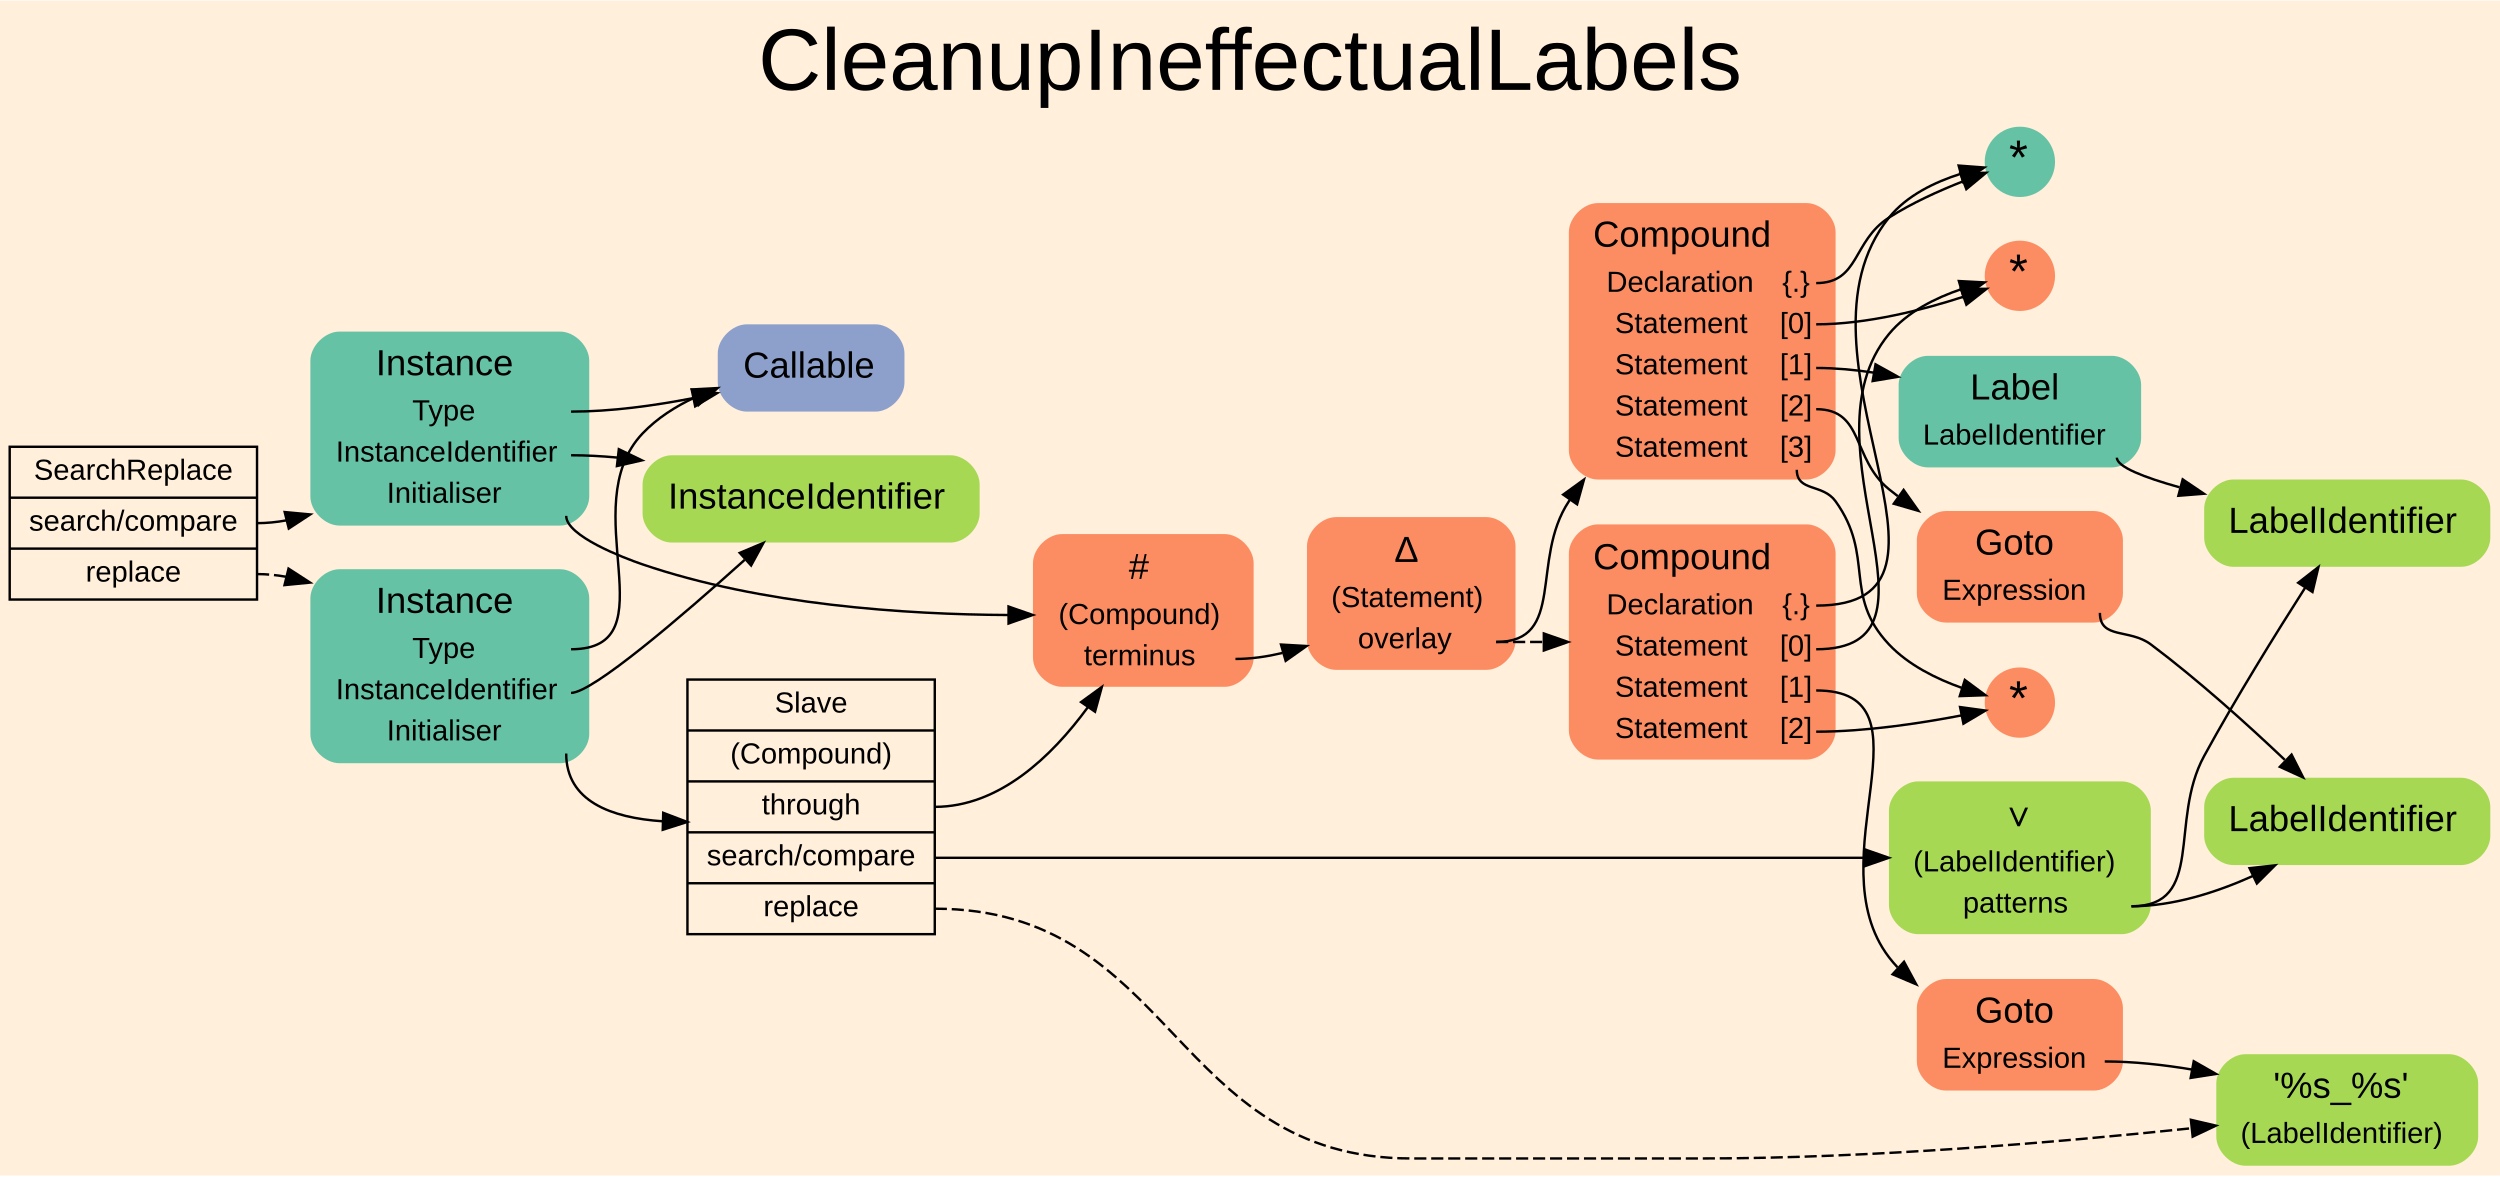
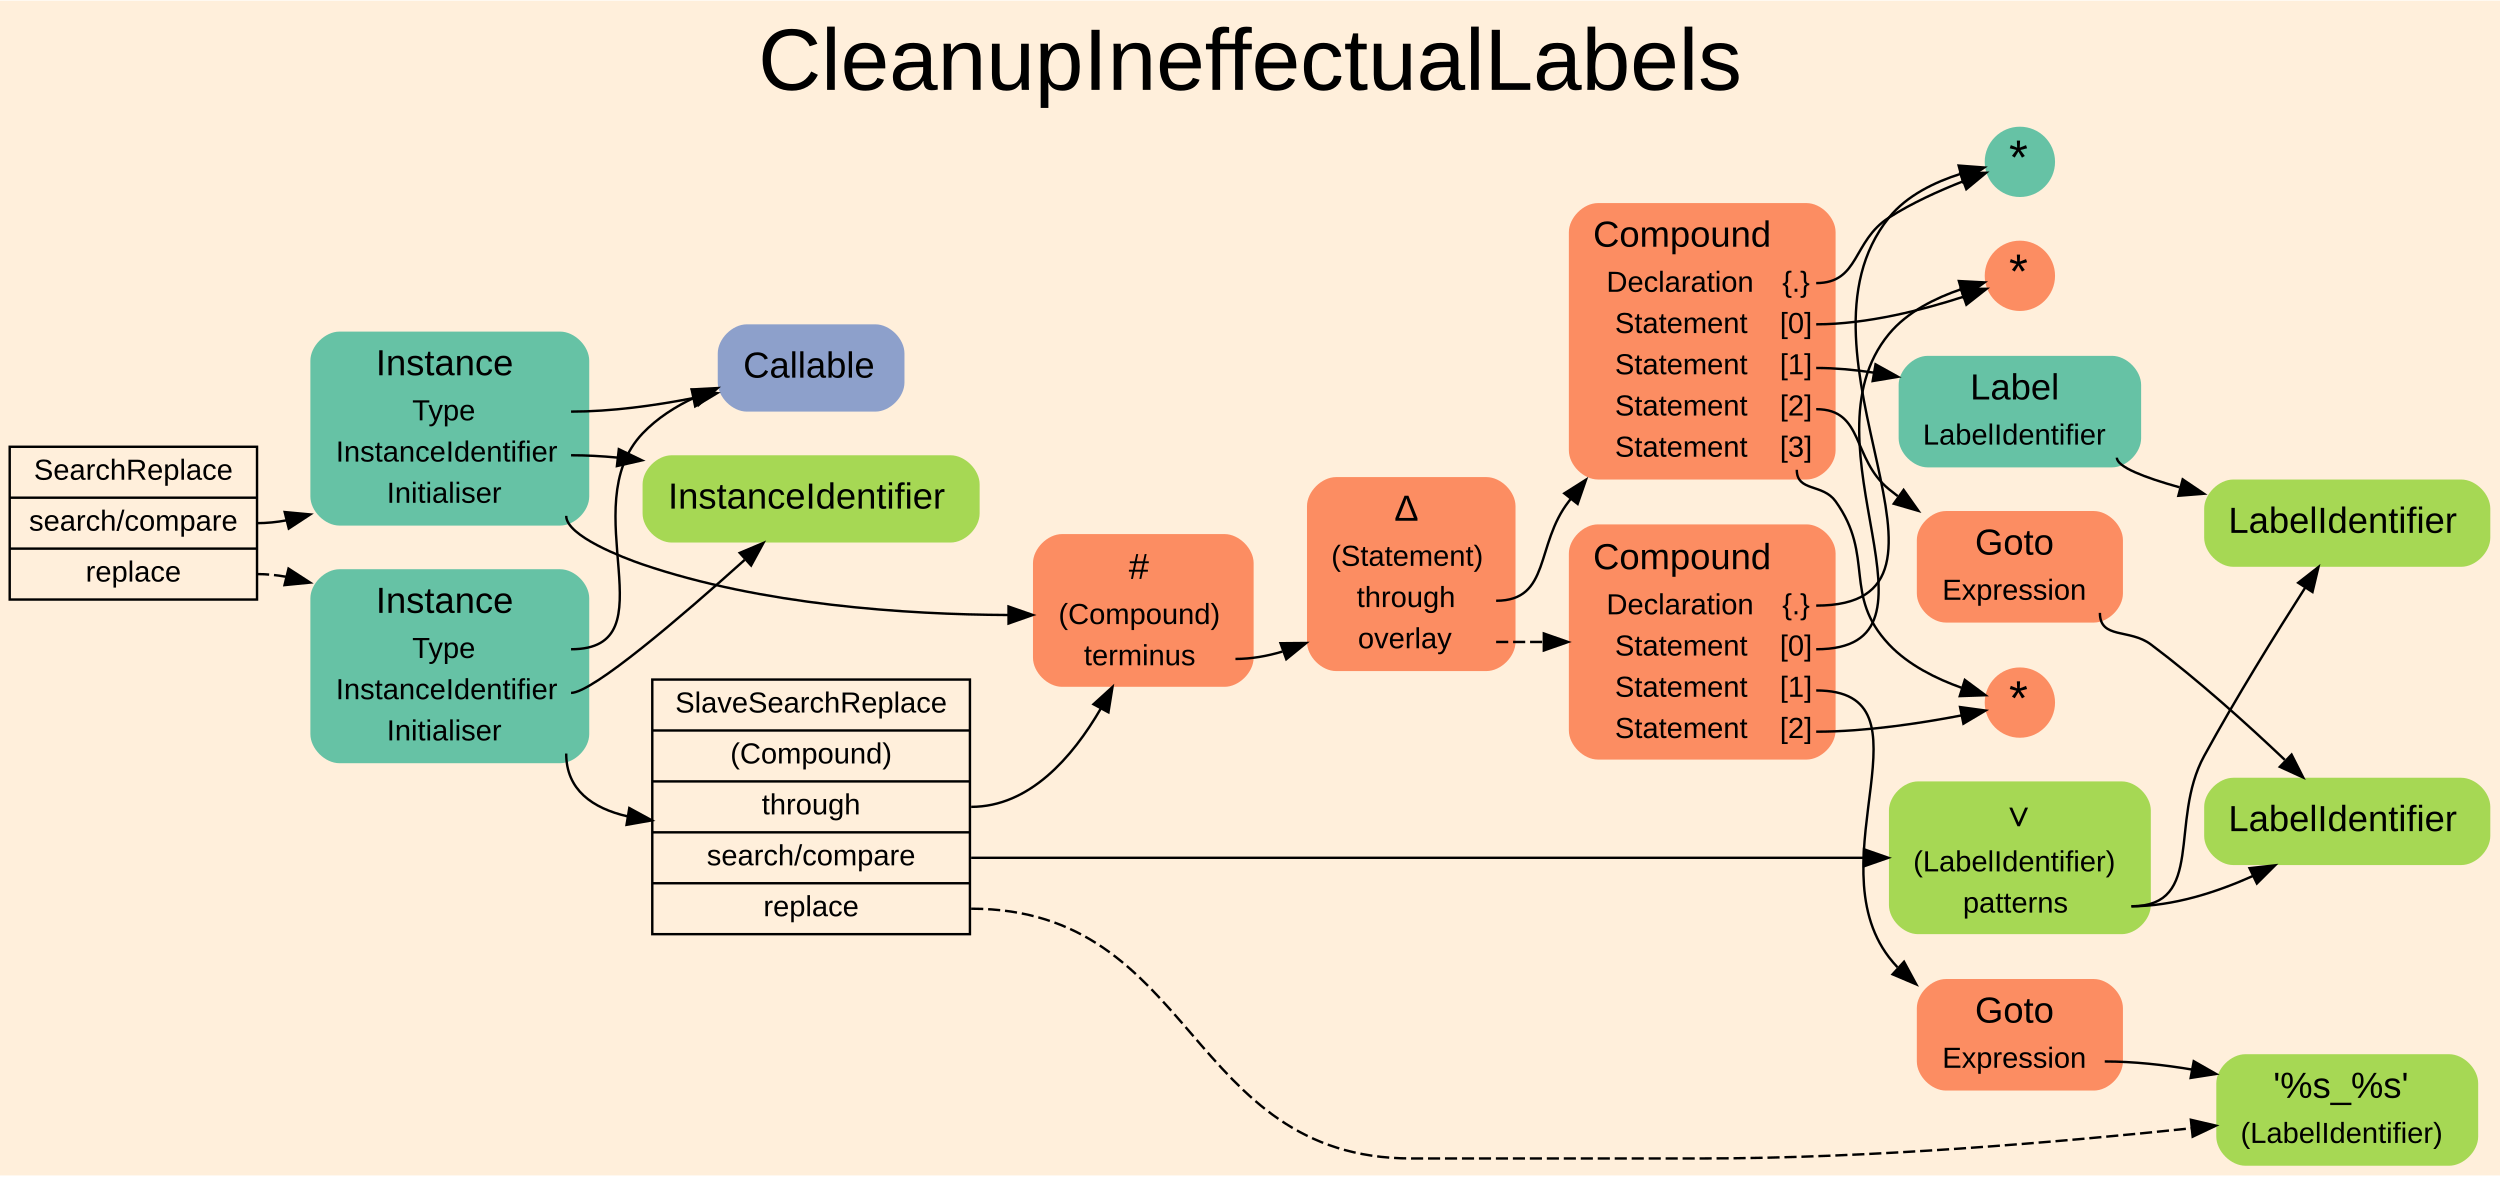
<svg xmlns="http://www.w3.org/2000/svg" width="1031pt" height="485pt" viewBox="0.00 0.00 1031.00 484.50">
  <g id="graph0" class="graph" transform="scale(1 1) rotate(0) translate(4 480.5)">
    <polygon fill="#ffefdb" stroke="transparent" points="-4,4 -4,-480.5 1027,-480.5 1027,4 -4,4" />
    <text text-anchor="middle" x="511.5" y="-443.7" font-family="Arial" font-size="36.00" fill="#000000">CleanupIneffectualLabels</text>
    <g id="node1" class="node">
      <polygon fill="#ffefdb" stroke="#000000" points="0,-233.5 0,-296.5 102,-296.5 102,-233.5 0,-233.5" />
      <text text-anchor="middle" x="51" y="-282.9" font-family="Arial" font-size="12.00" fill="#000000">SearchReplace</text>
      <polyline fill="none" stroke="#000000" points="0,-275.5 102,-275.5 " />
      <text text-anchor="middle" x="51" y="-261.9" font-family="Arial" font-size="12.00" fill="#000000">search/compare</text>
      <polyline fill="none" stroke="#000000" points="0,-254.5 102,-254.5 " />
      <text text-anchor="middle" x="51" y="-240.9" font-family="Arial" font-size="12.00" fill="#000000">replace</text>
    </g>
    <g id="node2" class="node">
      <path fill="#66c2a5" stroke="transparent" d="M227,-344C227,-344 136,-344 136,-344 130,-344 124,-338 124,-332 124,-332 124,-276 124,-276 124,-270 130,-264 136,-264 136,-264 227,-264 227,-264 233,-264 239,-270 239,-276 239,-276 239,-332 239,-332 239,-338 233,-344 227,-344" />
      <text text-anchor="start" x="151" y="-326" font-family="Arial" font-size="15.00" fill="#000000">Instance</text>
      <text text-anchor="start" x="166" y="-307.4" font-family="Arial" font-size="12.00" fill="#000000">Type</text>
      <text text-anchor="start" x="134.5" y="-290.4" font-family="Arial" font-size="12.00" fill="#000000">InstanceIdentifier</text>
      <text text-anchor="start" x="155.5" y="-273.4" font-family="Arial" font-size="12.00" fill="#000000">Initialiser</text>
    </g>
    <g id="edge1" class="edge">
      <path fill="none" stroke="#000000" d="M102,-265C106.035,-265 110.079,-265.41 114.087,-266.146" />
      <polygon fill="#000000" stroke="#000000" points="113.402,-269.582 123.951,-268.599 115.091,-262.789 113.402,-269.582" />
    </g>
    <g id="node18" class="node">
      <path fill="#66c2a5" stroke="transparent" d="M227,-246C227,-246 136,-246 136,-246 130,-246 124,-240 124,-234 124,-234 124,-178 124,-178 124,-172 130,-166 136,-166 136,-166 227,-166 227,-166 233,-166 239,-172 239,-178 239,-178 239,-234 239,-234 239,-240 233,-246 227,-246" />
      <text text-anchor="start" x="151" y="-228" font-family="Arial" font-size="15.00" fill="#000000">Instance</text>
      <text text-anchor="start" x="166" y="-209.4" font-family="Arial" font-size="12.00" fill="#000000">Type</text>
      <text text-anchor="start" x="134.5" y="-192.4" font-family="Arial" font-size="12.00" fill="#000000">InstanceIdentifier</text>
      <text text-anchor="start" x="155.5" y="-175.4" font-family="Arial" font-size="12.00" fill="#000000">Initialiser</text>
    </g>
    <g id="edge2" class="edge">
      <path fill="none" stroke="#000000" stroke-dasharray="5,2" d="M102,-244C106.016,-244 110.044,-243.601 114.039,-242.883" />
      <polygon fill="#000000" stroke="#000000" points="114.988,-246.255 123.879,-240.493 113.335,-239.453 114.988,-246.255" />
    </g>
    <g id="node3" class="node">
      <path fill="#8da0cb" stroke="transparent" d="M357,-347C357,-347 304,-347 304,-347 298,-347 292,-341 292,-335 292,-335 292,-323 292,-323 292,-317 298,-311 304,-311 304,-311 357,-311 357,-311 363,-311 369,-317 369,-323 369,-323 369,-335 369,-335 369,-341 363,-347 357,-347" />
      <text text-anchor="start" x="302.5" y="-325" font-family="Arial" font-size="15.00" fill="#000000">Callable</text>
    </g>
    <g id="edge3" class="edge">
      <path fill="none" stroke="#000000" d="M231.5,-311C247.98,-311 265.757,-313.444 281.639,-316.531" />
      <polygon fill="#000000" stroke="#000000" points="281.265,-320.029 291.768,-318.634 282.688,-313.175 281.265,-320.029" />
    </g>
    <g id="node4" class="node">
      <path fill="#a6d854" stroke="transparent" d="M388,-293C388,-293 273,-293 273,-293 267,-293 261,-287 261,-281 261,-281 261,-269 261,-269 261,-263 267,-257 273,-257 273,-257 388,-257 388,-257 394,-257 400,-263 400,-269 400,-269 400,-281 400,-281 400,-287 394,-293 388,-293" />
      <text text-anchor="start" x="271.5" y="-271" font-family="Arial" font-size="15.00" fill="#000000">InstanceIdentifier</text>
    </g>
    <g id="edge4" class="edge">
      <path fill="none" stroke="#000000" d="M231.5,-293C237.748,-293 244.183,-292.649 250.63,-292.044" />
      <polygon fill="#000000" stroke="#000000" points="251.203,-295.502 260.746,-290.9 250.416,-288.546 251.203,-295.502" />
    </g>
    <g id="node5" class="node">
      <path fill="#fc8d62" stroke="transparent" d="M501,-260.5C501,-260.5 434,-260.5 434,-260.5 428,-260.5 422,-254.5 422,-248.5 422,-248.5 422,-209.5 422,-209.5 422,-203.5 428,-197.5 434,-197.5 434,-197.5 501,-197.5 501,-197.5 507,-197.5 513,-203.5 513,-209.5 513,-209.5 513,-248.5 513,-248.5 513,-254.5 507,-260.5 501,-260.5" />
      <text text-anchor="start" x="461.5" y="-242" font-family="Arial" font-size="15.00" fill="#000000">#</text>
      <text text-anchor="start" x="432.5" y="-223.4" font-family="Arial" font-size="12.00" fill="#000000">(Compound)</text>
      <text text-anchor="start" x="443" y="-206.4" font-family="Arial" font-size="12.00" fill="#000000">terminus</text>
    </g>
    <g id="edge5" class="edge">
      <path fill="none" stroke="#000000" d="M229.5,-268C229.5,-259.708 253.152,-250.677 261,-248 310.107,-231.25 369.368,-227.337 411.787,-227.117" />
      <polygon fill="#000000" stroke="#000000" points="411.916,-230.617 421.921,-227.132 411.927,-223.617 411.916,-230.617" />
    </g>
    <g id="node6" class="node">
-       <path fill="#fc8d62" stroke="transparent" d="M609,-267.5C609,-267.5 547,-267.5 547,-267.5 541,-267.5 535,-261.5 535,-255.5 535,-255.5 535,-216.5 535,-216.5 535,-210.5 541,-204.5 547,-204.5 547,-204.5 609,-204.5 609,-204.5 615,-204.5 621,-210.5 621,-216.5 621,-216.5 621,-255.5 621,-255.5 621,-261.5 615,-267.5 609,-267.5" />
-       <text text-anchor="start" x="571" y="-249" font-family="Arial" font-size="15.00" fill="#000000">Δ</text>
-       <text text-anchor="start" x="545" y="-230.4" font-family="Arial" font-size="12.00" fill="#000000">(Statement)</text>
+       <path fill="#fc8d62" stroke="transparent" d="M609,-284C609,-284 547,-284 547,-284 541,-284 535,-278 535,-272 535,-272 535,-216 535,-216 535,-210 541,-204 547,-204 547,-204 609,-204 609,-204 615,-204 621,-210 621,-216 621,-216 621,-272 621,-272 621,-278 615,-284 609,-284" />
+       <text text-anchor="start" x="571" y="-266" font-family="Arial" font-size="15.00" fill="#000000">Δ</text>
+       <text text-anchor="start" x="545" y="-247.4" font-family="Arial" font-size="12.00" fill="#000000">(Statement)</text>
+       <text text-anchor="start" x="555.5" y="-230.4" font-family="Arial" font-size="12.00" fill="#000000">through</text>
      <text text-anchor="start" x="556" y="-213.4" font-family="Arial" font-size="12.00" fill="#000000">overlay</text>
    </g>
    <g id="edge6" class="edge">
-       <path fill="none" stroke="#000000" d="M505.5,-209C511.934,-209 518.5,-209.946 524.921,-211.483" />
-       <polygon fill="#000000" stroke="#000000" points="524.277,-214.939 534.855,-214.334 526.209,-208.211 524.277,-214.939" />
+       <path fill="none" stroke="#000000" d="M505.5,-209C512.012,-209 518.556,-210.159 524.903,-212.056" />
+       <polygon fill="#000000" stroke="#000000" points="524.09,-215.483 534.684,-215.583 526.464,-208.898 524.09,-215.483" />
    </g>
    <g id="node7" class="node">
      <path fill="#fc8d62" stroke="transparent" d="M741,-397C741,-397 655,-397 655,-397 649,-397 643,-391 643,-385 643,-385 643,-295 643,-295 643,-289 649,-283 655,-283 655,-283 741,-283 741,-283 747,-283 753,-289 753,-295 753,-295 753,-385 753,-385 753,-391 747,-397 741,-397" />
      <text text-anchor="start" x="653" y="-379" font-family="Arial" font-size="15.00" fill="#000000">Compound</text>
      <text text-anchor="start" x="658.5" y="-360.4" font-family="Arial" font-size="12.00" fill="#000000">Declaration</text>
      <text text-anchor="start" x="731" y="-360.4" font-family="Arial" font-size="12.00" fill="#000000">{.}</text>
      <text text-anchor="start" x="662" y="-343.4" font-family="Arial" font-size="12.00" fill="#000000">Statement</text>
      <text text-anchor="start" x="730" y="-343.4" font-family="Arial" font-size="12.00" fill="#000000">[0]</text>
      <text text-anchor="start" x="662" y="-326.4" font-family="Arial" font-size="12.00" fill="#000000">Statement</text>
      <text text-anchor="start" x="730" y="-326.4" font-family="Arial" font-size="12.00" fill="#000000">[1]</text>
      <text text-anchor="start" x="662" y="-309.4" font-family="Arial" font-size="12.00" fill="#000000">Statement</text>
      <text text-anchor="start" x="730" y="-309.4" font-family="Arial" font-size="12.00" fill="#000000">[2]</text>
      <text text-anchor="start" x="662" y="-292.4" font-family="Arial" font-size="12.00" fill="#000000">Statement</text>
      <text text-anchor="start" x="730" y="-292.4" font-family="Arial" font-size="12.00" fill="#000000">[3]</text>
    </g>
    <g id="edge7" class="edge">
-       <path fill="none" stroke="#000000" d="M613,-216C642.022,-216 626.949,-249.821 643,-274 643.124,-274.186 643.248,-274.373 643.372,-274.559" />
-       <polygon fill="#000000" stroke="#000000" points="640.65,-276.774 649.238,-282.98 646.394,-272.774 640.65,-276.774" />
+       <path fill="none" stroke="#000000" d="M613,-233C635.579,-233 629.099,-256.207 643,-274 643.287,-274.367 643.575,-274.736 643.864,-275.104" />
+       <polygon fill="#000000" stroke="#000000" points="641.124,-277.281 650.079,-282.943 646.609,-272.932 641.124,-277.281" />
    </g>
    <g id="node15" class="node">
      <path fill="#fc8d62" stroke="transparent" d="M741,-264.5C741,-264.5 655,-264.5 655,-264.5 649,-264.5 643,-258.5 643,-252.5 643,-252.5 643,-179.5 643,-179.5 643,-173.5 649,-167.5 655,-167.5 655,-167.5 741,-167.5 741,-167.5 747,-167.5 753,-173.5 753,-179.5 753,-179.5 753,-252.5 753,-252.5 753,-258.5 747,-264.5 741,-264.5" />
      <text text-anchor="start" x="653" y="-246" font-family="Arial" font-size="15.00" fill="#000000">Compound</text>
      <text text-anchor="start" x="658.5" y="-227.4" font-family="Arial" font-size="12.00" fill="#000000">Declaration</text>
      <text text-anchor="start" x="731" y="-227.4" font-family="Arial" font-size="12.00" fill="#000000">{.}</text>
      <text text-anchor="start" x="662" y="-210.4" font-family="Arial" font-size="12.00" fill="#000000">Statement</text>
      <text text-anchor="start" x="730" y="-210.4" font-family="Arial" font-size="12.00" fill="#000000">[0]</text>
      <text text-anchor="start" x="662" y="-193.4" font-family="Arial" font-size="12.00" fill="#000000">Statement</text>
      <text text-anchor="start" x="730" y="-193.4" font-family="Arial" font-size="12.00" fill="#000000">[1]</text>
      <text text-anchor="start" x="662" y="-176.4" font-family="Arial" font-size="12.00" fill="#000000">Statement</text>
      <text text-anchor="start" x="730" y="-176.4" font-family="Arial" font-size="12.00" fill="#000000">[2]</text>
    </g>
    <g id="edge8" class="edge">
      <path fill="none" stroke="#000000" stroke-dasharray="5,2" d="M613,-216C619.295,-216 625.852,-216 632.409,-216" />
      <polygon fill="#000000" stroke="#000000" points="632.675,-219.5 642.675,-216 632.675,-212.5 632.675,-219.5" />
    </g>
    <g id="node8" class="node">
      <ellipse fill="#66c2a5" stroke="#000000" stroke-width="0" cx="829" cy="-414" rx="14.5" ry="14.5" />
      <text text-anchor="start" x="824.5" y="-409" font-family="Arial" font-size="20.00" fill="#000000">*</text>
    </g>
    <g id="edge9" class="edge">
      <path fill="none" stroke="#000000" d="M745,-364C762.938,-364 759.876,-381.354 775,-391 784.437,-397.019 795.717,-402.107 805.522,-405.955" />
      <polygon fill="#000000" stroke="#000000" points="804.473,-409.299 815.066,-409.503 806.912,-402.738 804.473,-409.299" />
    </g>
    <g id="node9" class="node">
      <ellipse fill="#fc8d62" stroke="#000000" stroke-width="0" cx="829" cy="-367" rx="14.5" ry="14.5" />
      <text text-anchor="start" x="824.5" y="-362" font-family="Arial" font-size="20.00" fill="#000000">*</text>
    </g>
    <g id="edge10" class="edge">
      <path fill="none" stroke="#000000" d="M745,-347C765.98,-347 789.126,-352.977 805.8,-358.397" />
      <polygon fill="#000000" stroke="#000000" points="804.673,-361.71 815.268,-361.64 806.942,-355.088 804.673,-361.71" />
    </g>
    <g id="node10" class="node">
      <path fill="#66c2a5" stroke="transparent" d="M867,-334C867,-334 791,-334 791,-334 785,-334 779,-328 779,-322 779,-322 779,-300 779,-300 779,-294 785,-288 791,-288 791,-288 867,-288 867,-288 873,-288 879,-294 879,-300 879,-300 879,-322 879,-322 879,-328 873,-334 867,-334" />
      <text text-anchor="start" x="808.5" y="-316" font-family="Arial" font-size="15.00" fill="#000000">Label</text>
      <text text-anchor="start" x="789" y="-297.4" font-family="Arial" font-size="12.00" fill="#000000">LabelIdentifier</text>
    </g>
    <g id="edge11" class="edge">
      <path fill="none" stroke="#000000" d="M745,-329C752.76,-329 760.836,-328.256 768.778,-327.072" />
      <polygon fill="#000000" stroke="#000000" points="769.472,-330.504 778.734,-325.357 768.285,-323.605 769.472,-330.504" />
    </g>
    <g id="node12" class="node">
      <path fill="#fc8d62" stroke="transparent" d="M859.5,-270C859.5,-270 798.5,-270 798.5,-270 792.5,-270 786.5,-264 786.5,-258 786.5,-258 786.5,-236 786.5,-236 786.5,-230 792.5,-224 798.5,-224 798.5,-224 859.5,-224 859.5,-224 865.5,-224 871.5,-230 871.5,-236 871.5,-236 871.5,-258 871.5,-258 871.5,-264 865.5,-270 859.5,-270" />
      <text text-anchor="start" x="810.5" y="-252" font-family="Arial" font-size="15.00" fill="#000000">Goto</text>
      <text text-anchor="start" x="797" y="-233.4" font-family="Arial" font-size="12.00" fill="#000000">Expression</text>
    </g>
    <g id="edge12" class="edge">
      <path fill="none" stroke="#000000" d="M745,-312C764.821,-312 759.637,-291.525 775,-279 776.188,-278.032 777.408,-277.073 778.654,-276.126" />
      <polygon fill="#000000" stroke="#000000" points="781.049,-278.717 787.165,-270.066 776.989,-273.015 781.049,-278.717" />
    </g>
    <g id="node14" class="node">
      <ellipse fill="#fc8d62" stroke="#000000" stroke-width="0" cx="829" cy="-191" rx="14.5" ry="14.5" />
      <text text-anchor="start" x="824.5" y="-186" font-family="Arial" font-size="20.00" fill="#000000">*</text>
    </g>
    <g id="edge13" class="edge">
      <path fill="none" stroke="#000000" d="M737,-287C737,-277.837 747.656,-281.443 753,-274 769.322,-251.267 755.827,-235.386 775,-215 783.013,-206.48 794.597,-200.789 804.984,-197.097" />
      <polygon fill="#000000" stroke="#000000" points="806.288,-200.357 814.794,-194.04 804.206,-193.674 806.288,-200.357" />
    </g>
    <g id="node11" class="node">
      <path fill="#a6d854" stroke="transparent" d="M1011,-283C1011,-283 917,-283 917,-283 911,-283 905,-277 905,-271 905,-271 905,-259 905,-259 905,-253 911,-247 917,-247 917,-247 1011,-247 1011,-247 1017,-247 1023,-253 1023,-259 1023,-259 1023,-271 1023,-271 1023,-277 1017,-283 1011,-283" />
      <text text-anchor="start" x="915" y="-261" font-family="Arial" font-size="15.00" fill="#000000">LabelIdentifier</text>
    </g>
    <g id="edge14" class="edge">
      <path fill="none" stroke="#000000" d="M869,-292C869,-288.238 880.168,-283.881 894.845,-279.78" />
      <polygon fill="#000000" stroke="#000000" points="896.135,-283.06 904.915,-277.131 894.354,-276.291 896.135,-283.06" />
    </g>
    <g id="node13" class="node">
      <path fill="#a6d854" stroke="transparent" d="M1011,-160C1011,-160 917,-160 917,-160 911,-160 905,-154 905,-148 905,-148 905,-136 905,-136 905,-130 911,-124 917,-124 917,-124 1011,-124 1011,-124 1017,-124 1023,-130 1023,-136 1023,-136 1023,-148 1023,-148 1023,-154 1017,-160 1011,-160" />
      <text text-anchor="start" x="915" y="-138" font-family="Arial" font-size="15.00" fill="#000000">LabelIdentifier</text>
    </g>
    <g id="edge15" class="edge">
      <path fill="none" stroke="#000000" d="M862,-228C862,-217.023 874.221,-221.59 883,-215 902.468,-200.387 922.815,-182.036 938.246,-167.39" />
      <polygon fill="#000000" stroke="#000000" points="941.043,-169.556 945.836,-160.107 936.197,-164.505 941.043,-169.556" />
    </g>
    <g id="edge16" class="edge">
      <path fill="none" stroke="#000000" d="M745,-231C817.35,-231 729.69,-334.595 775,-391 782.351,-400.151 794.019,-405.723 804.632,-409.085" />
      <polygon fill="#000000" stroke="#000000" points="803.742,-412.47 814.307,-411.675 805.553,-405.708 803.742,-412.47" />
    </g>
    <g id="edge17" class="edge">
      <path fill="none" stroke="#000000" d="M745,-213C804.296,-213 737.27,-297.256 775,-343 782.519,-352.116 794.205,-357.888 804.785,-361.479" />
      <polygon fill="#000000" stroke="#000000" points="803.837,-364.848 814.418,-364.292 805.799,-358.129 803.837,-364.848" />
    </g>
    <g id="edge19" class="edge">
      <path fill="none" stroke="#000000" d="M745,-179C765.302,-179 788.088,-182.478 804.801,-185.689" />
      <polygon fill="#000000" stroke="#000000" points="804.324,-189.163 814.82,-187.721 805.715,-182.303 804.324,-189.163" />
    </g>
    <g id="node16" class="node">
      <path fill="#fc8d62" stroke="transparent" d="M859.5,-77C859.5,-77 798.5,-77 798.5,-77 792.5,-77 786.5,-71 786.5,-65 786.5,-65 786.5,-43 786.5,-43 786.5,-37 792.5,-31 798.5,-31 798.5,-31 859.5,-31 859.5,-31 865.5,-31 871.5,-37 871.5,-43 871.5,-43 871.5,-65 871.5,-65 871.5,-71 865.5,-77 859.5,-77" />
      <text text-anchor="start" x="810.5" y="-59" font-family="Arial" font-size="15.00" fill="#000000">Goto</text>
      <text text-anchor="start" x="797" y="-40.4" font-family="Arial" font-size="12.00" fill="#000000">Expression</text>
    </g>
    <g id="edge18" class="edge">
      <path fill="none" stroke="#000000" d="M745,-196C795.674,-196 744.29,-126.309 775,-86 776.09,-84.57 777.263,-83.191 778.505,-81.863" />
      <polygon fill="#000000" stroke="#000000" points="781.22,-84.125 786.261,-74.806 776.509,-78.947 781.22,-84.125" />
    </g>
    <g id="node17" class="node">
      <path fill="#a6d854" stroke="transparent" d="M1006,-46C1006,-46 922,-46 922,-46 916,-46 910,-40 910,-34 910,-34 910,-12 910,-12 910,-6 916,0 922,0 922,0 1006,0 1006,0 1012,0 1018,-6 1018,-12 1018,-12 1018,-34 1018,-34 1018,-40 1012,-46 1006,-46" />
      <text text-anchor="start" x="933.5" y="-28" font-family="Arial" font-size="15.00" fill="#000000">'%s_%s'</text>
      <text text-anchor="start" x="920" y="-9.4" font-family="Arial" font-size="12.00" fill="#000000">(LabelIdentifier)</text>
    </g>
    <g id="edge20" class="edge">
      <path fill="none" stroke="#000000" d="M864,-43C875.757,-43 888.144,-41.654 900.042,-39.661" />
      <polygon fill="#000000" stroke="#000000" points="900.694,-43.1 909.896,-37.849 899.428,-36.215 900.694,-43.1" />
    </g>
    <g id="edge21" class="edge">
      <path fill="none" stroke="#000000" d="M231.5,-213C273.172,-213 232.287,-271.799 261,-302 266.962,-308.271 274.549,-313.108 282.506,-316.832" />
      <polygon fill="#000000" stroke="#000000" points="281.361,-320.146 291.941,-320.712 284.024,-313.672 281.361,-320.146" />
    </g>
    <g id="edge22" class="edge">
      <path fill="none" stroke="#000000" d="M231.5,-195C240.362,-195 276.986,-226.409 303.103,-249.866" />
      <polygon fill="#000000" stroke="#000000" points="301.063,-252.739 310.829,-256.847 305.756,-247.545 301.063,-252.739" />
    </g>
    <g id="node19" class="node">
-       <polygon fill="#ffefdb" stroke="#000000" points="279.5,-95.5 279.5,-200.5 381.5,-200.5 381.5,-95.5 279.5,-95.5" />
-       <text text-anchor="middle" x="330.5" y="-186.9" font-family="Arial" font-size="12.00" fill="#000000">Slave</text>
-       <polyline fill="none" stroke="#000000" points="279.5,-179.5 381.5,-179.5 " />
+       <polygon fill="#ffefdb" stroke="#000000" points="265,-95.5 265,-200.5 396,-200.5 396,-95.5 265,-95.5" />
+       <text text-anchor="middle" x="330.5" y="-186.9" font-family="Arial" font-size="12.00" fill="#000000">SlaveSearchReplace</text>
+       <polyline fill="none" stroke="#000000" points="265,-179.5 396,-179.5 " />
      <text text-anchor="middle" x="330.5" y="-165.9" font-family="Arial" font-size="12.00" fill="#000000">(Compound)</text>
-       <polyline fill="none" stroke="#000000" points="279.5,-158.5 381.5,-158.5 " />
+       <polyline fill="none" stroke="#000000" points="265,-158.5 396,-158.5 " />
      <text text-anchor="middle" x="330.5" y="-144.9" font-family="Arial" font-size="12.00" fill="#000000">through</text>
-       <polyline fill="none" stroke="#000000" points="279.5,-137.5 381.5,-137.5 " />
+       <polyline fill="none" stroke="#000000" points="265,-137.5 396,-137.5 " />
      <text text-anchor="middle" x="330.5" y="-123.9" font-family="Arial" font-size="12.00" fill="#000000">search/compare</text>
-       <polyline fill="none" stroke="#000000" points="279.5,-116.5 381.5,-116.5 " />
+       <polyline fill="none" stroke="#000000" points="265,-116.5 396,-116.5 " />
      <text text-anchor="middle" x="330.5" y="-102.9" font-family="Arial" font-size="12.00" fill="#000000">replace</text>
    </g>
    <g id="edge23" class="edge">
-       <path fill="none" stroke="#000000" d="M229.5,-170C229.5,-150.325 248.025,-143.467 269.207,-142.057" />
-       <polygon fill="#000000" stroke="#000000" points="269.512,-145.55 279.408,-141.767 269.313,-138.552 269.512,-145.55" />
+       <path fill="none" stroke="#000000" d="M229.5,-170C229.5,-154.984 240.29,-147.434 254.815,-144.073" />
+       <polygon fill="#000000" stroke="#000000" points="255.522,-147.504 264.825,-142.433 254.391,-140.596 255.522,-147.504" />
    </g>
    <g id="edge24" class="edge">
-       <path fill="none" stroke="#000000" d="M381.5,-148C407.999,-148 429.656,-168.631 444.608,-189.069" />
-       <polygon fill="#000000" stroke="#000000" points="441.837,-191.215 450.402,-197.451 447.595,-187.235 441.837,-191.215" />
+       <path fill="none" stroke="#000000" d="M396.5,-148C420.446,-148 438.2,-168.266 449.966,-188.524" />
+       <polygon fill="#000000" stroke="#000000" points="446.959,-190.322 454.797,-197.451 453.116,-186.991 446.959,-190.322" />
    </g>
    <g id="edge26" class="edge">
-       <path fill="none" stroke="#000000" stroke-dasharray="5,2" d="M381.5,-106C480.104,-106 479.396,-3 578,-3 578,-3 578,-3 698,-3 767.067,-3 845.939,-9.788 899.751,-15.455" />
+       <path fill="none" stroke="#000000" stroke-dasharray="5,2" d="M396.5,-106C489.251,-106 485.249,-3 578,-3 578,-3 578,-3 698,-3 767.067,-3 845.939,-9.788 899.751,-15.455" />
      <polygon fill="#000000" stroke="#000000" points="899.518,-18.95 909.833,-16.534 900.263,-11.989 899.518,-18.95" />
    </g>
    <g id="node20" class="node">
      <path fill="#a6d854" stroke="transparent" d="M871,-158.5C871,-158.5 787,-158.5 787,-158.5 781,-158.5 775,-152.5 775,-146.5 775,-146.5 775,-107.5 775,-107.5 775,-101.5 781,-95.5 787,-95.5 787,-95.5 871,-95.5 871,-95.5 877,-95.5 883,-101.5 883,-107.5 883,-107.5 883,-146.5 883,-146.5 883,-152.5 877,-158.5 871,-158.5" />
      <text text-anchor="start" x="821" y="-140" font-family="Arial" font-size="15.00" fill="#000000">∨</text>
      <text text-anchor="start" x="785" y="-121.4" font-family="Arial" font-size="12.00" fill="#000000">(LabelIdentifier)</text>
      <text text-anchor="start" x="805.5" y="-104.4" font-family="Arial" font-size="12.00" fill="#000000">patterns</text>
    </g>
    <g id="edge25" class="edge">
-       <path fill="none" stroke="#000000" d="M381.5,-127C517.934,-127 677.766,-127 764.693,-127" />
-       <polygon fill="#000000" stroke="#000000" points="764.926,-130.5 774.926,-127 764.926,-123.5 764.926,-130.5" />
+       <path fill="none" stroke="#000000" d="M396.5,-127C527.146,-127 679.99,-127 764.508,-127" />
+       <polygon fill="#000000" stroke="#000000" points="764.72,-130.5 774.72,-127 764.72,-123.5 764.72,-130.5" />
    </g>
    <g id="edge27" class="edge">
      <path fill="none" stroke="#000000" d="M875,-107C905.612,-107 890.301,-142.148 905,-169 918.137,-192.998 934.529,-219.426 946.698,-238.467" />
      <polygon fill="#000000" stroke="#000000" points="943.78,-240.401 952.133,-246.919 949.668,-236.615 943.78,-240.401" />
    </g>
    <g id="edge28" class="edge">
      <path fill="none" stroke="#000000" d="M875,-107C892.187,-107 910.027,-112.723 925.181,-119.54" />
      <polygon fill="#000000" stroke="#000000" points="923.709,-122.716 934.24,-123.885 926.737,-116.404 923.709,-122.716" />
    </g>
  </g>
</svg>
